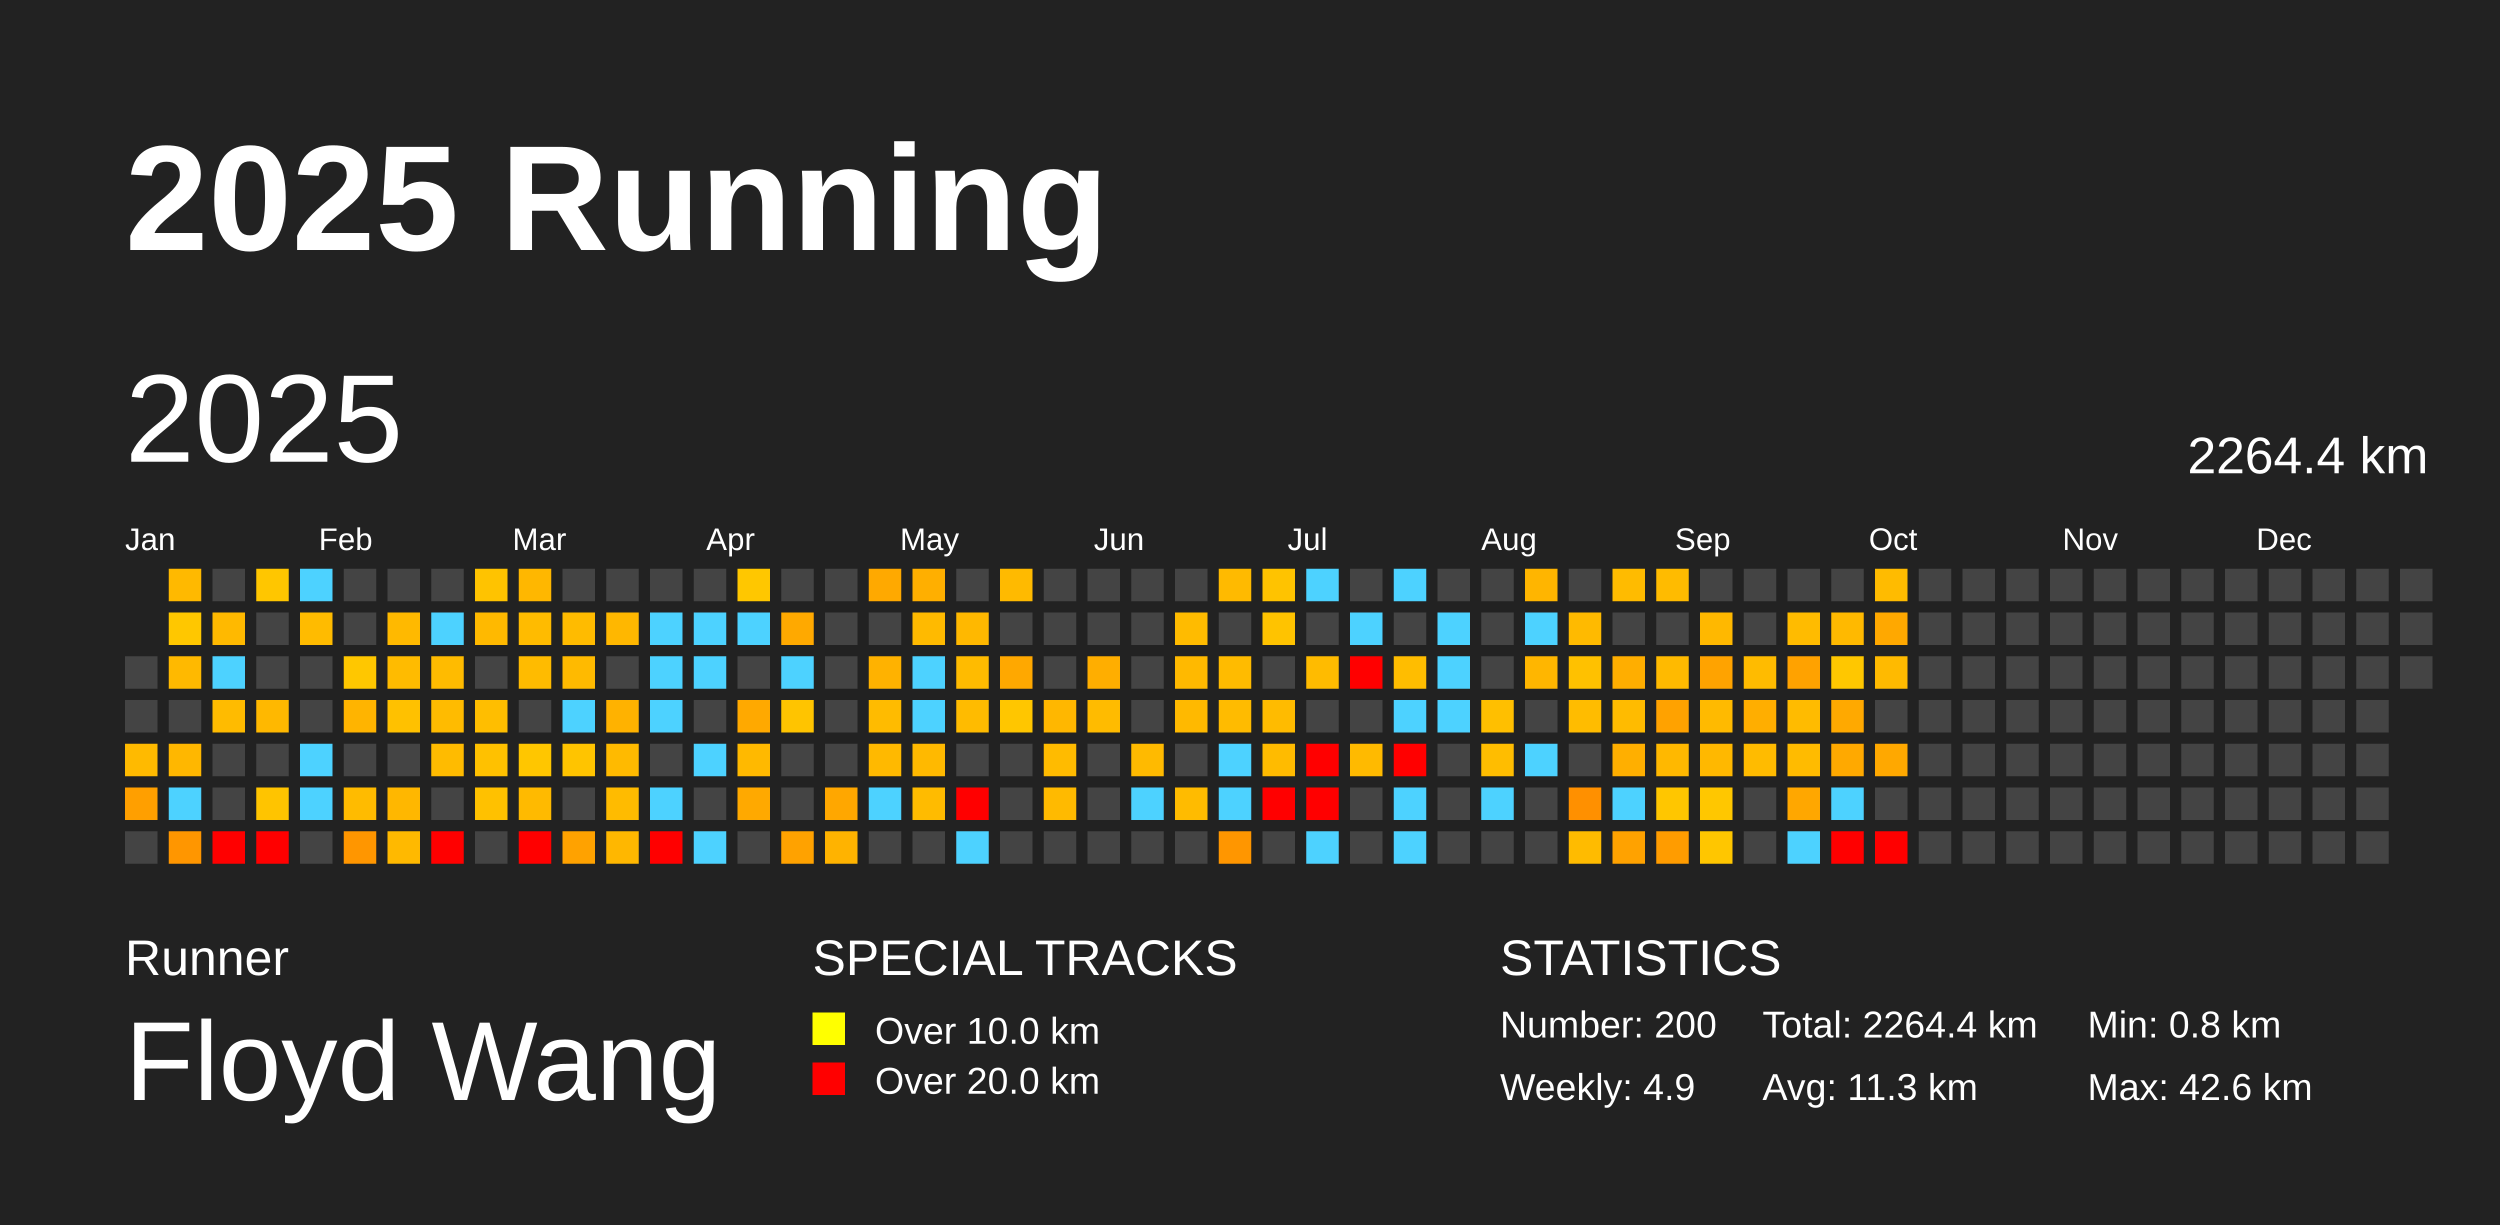
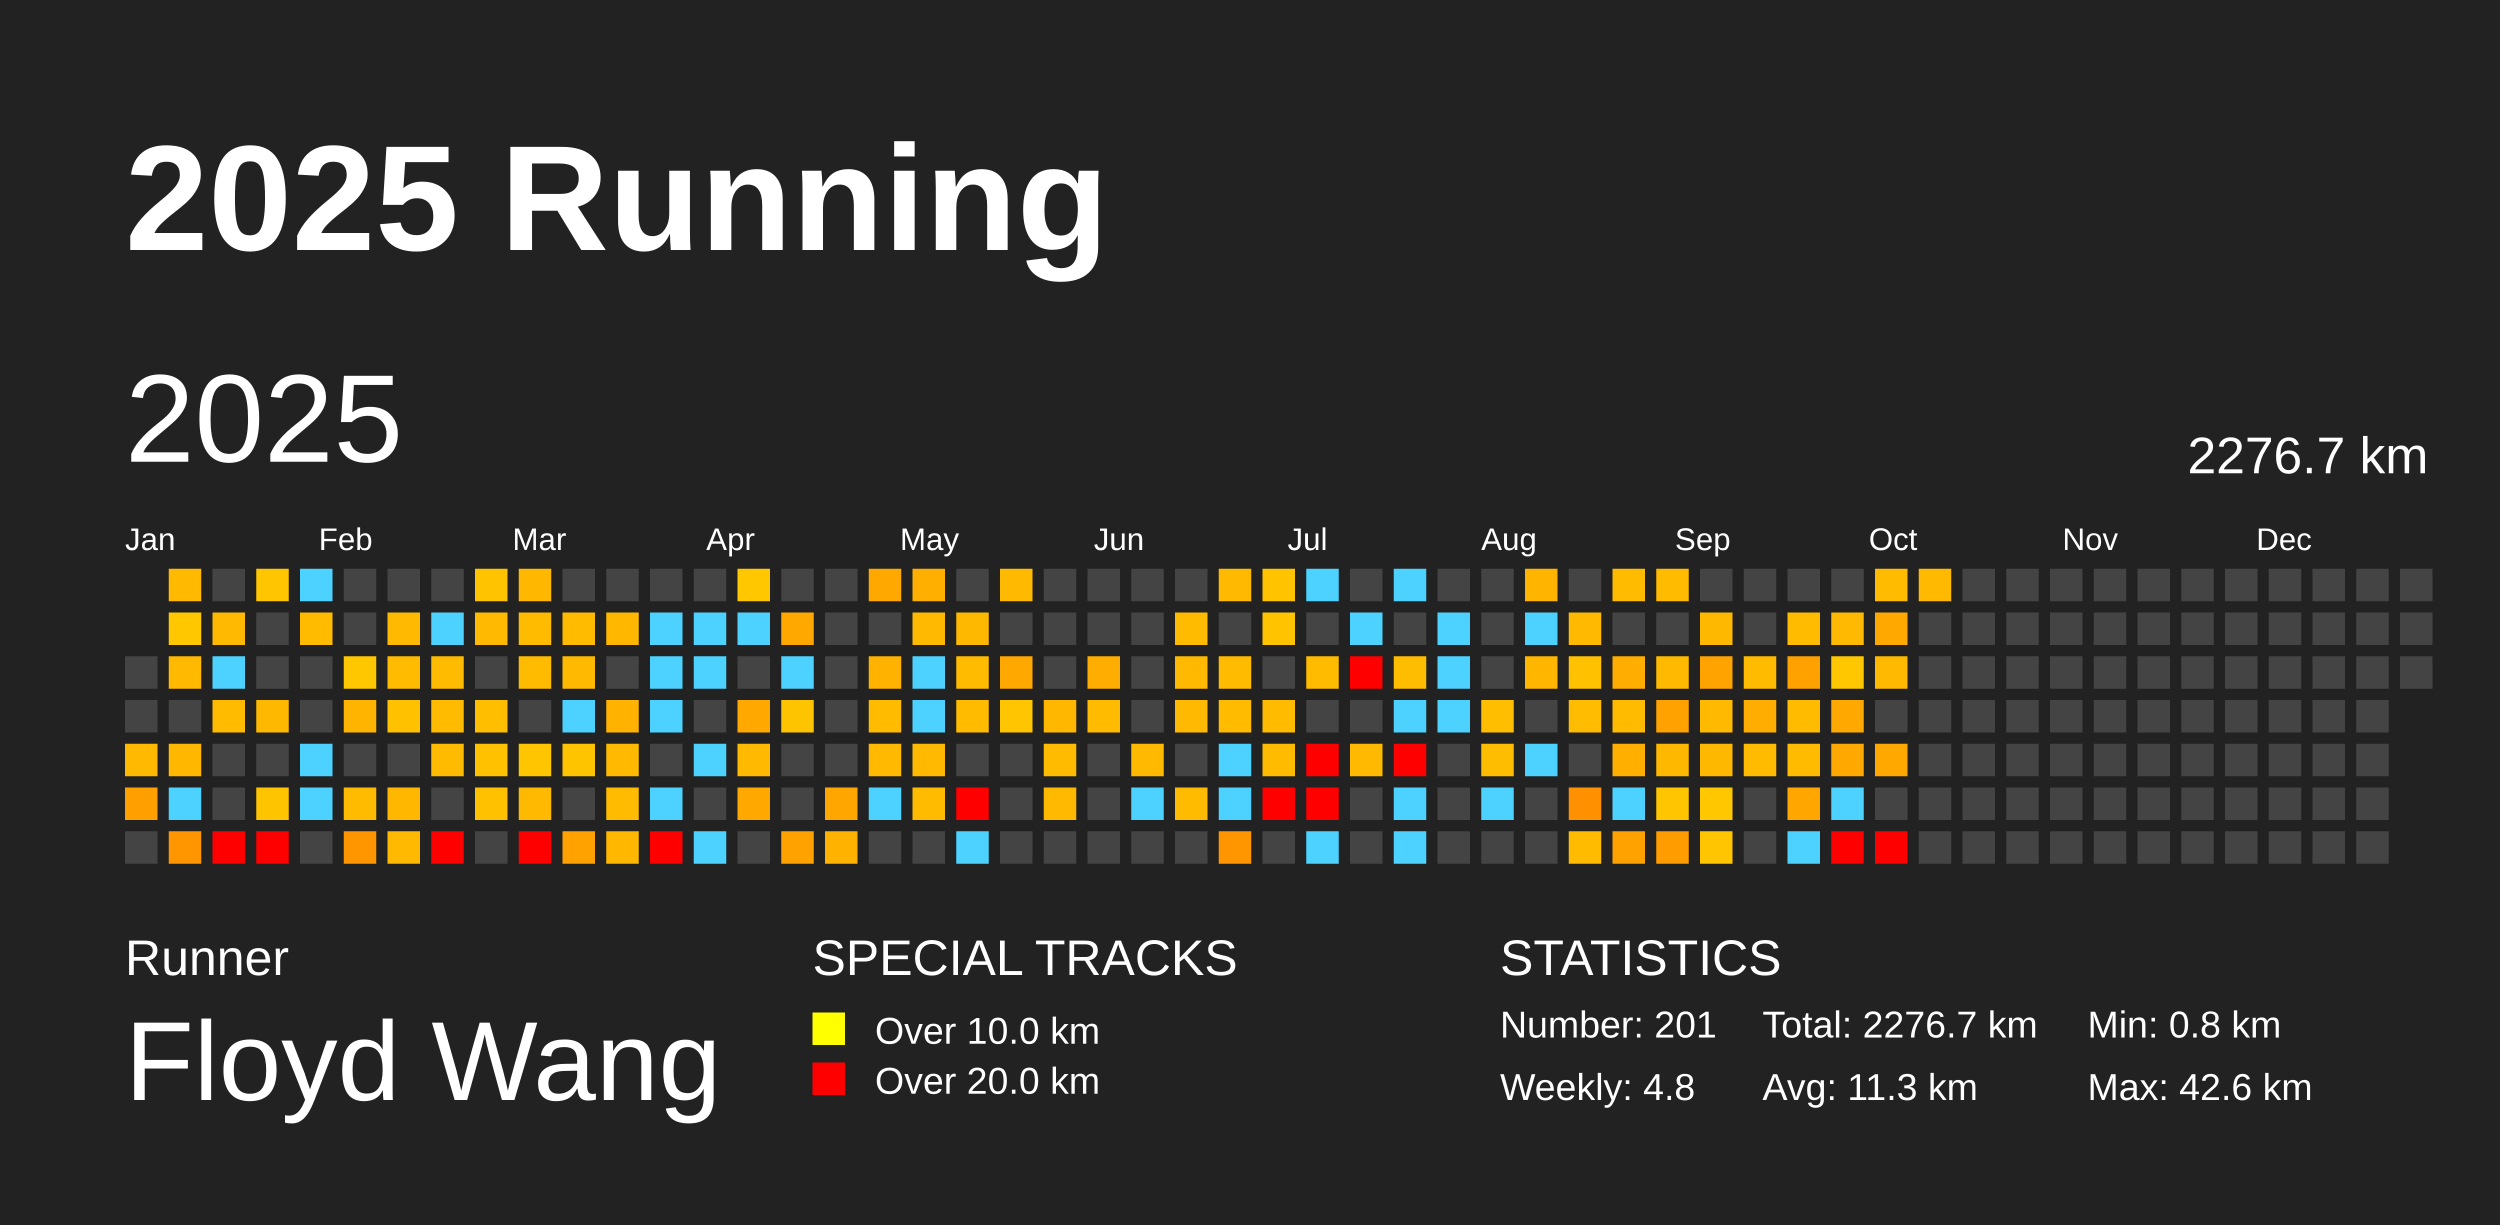
<svg xmlns="http://www.w3.org/2000/svg" baseProfile="full" height="98mm" version="1.1" viewBox="0,0,200,98" width="200mm">
  <defs />
  <rect fill="#222222" height="98" width="200" x="0" y="0" />
  <text fill="#FFFFFF" style="font-size:12px; font-family:Arial; font-weight:bold;" x="10" y="20">2025 Running</text>
  <text fill="#FFFFFF" style="font-size:4px; font-family:Arial" x="10" y="78">Runner</text>
  <text fill="#FFFFFF" style="font-size:9px; font-family:Arial" x="10" y="88">Floyd Wang</text>
  <text fill="#FFFFFF" style="font-size:4px; font-family:Arial" x="65" y="78">SPECIAL TRACKS</text>
  <rect fill="yellow" height="2.6" width="2.6" x="65" y="81" />
  <text fill="#FFFFFF" style="font-size:3px; font-family:Arial" x="70" y="83.5">Over 10.0 km</text>
  <rect fill="red" height="2.6" width="2.6" x="65" y="85" />
  <text fill="#FFFFFF" style="font-size:3px; font-family:Arial" x="70" y="87.5">Over 20.0 km</text>
  <text fill="#FFFFFF" style="font-size:4px; font-family:Arial" x="120" y="78">STATISTICS</text>
-   <text fill="#FFFFFF" style="font-size:3px; font-family:Arial" x="120" y="83">Number: 200</text>
-   <text fill="#FFFFFF" style="font-size:3px; font-family:Arial" x="120" y="88">Weekly: 4.9</text>
-   <text fill="#FFFFFF" style="font-size:3px; font-family:Arial" x="141" y="83">Total: 2264.4 km</text>
+   <text fill="#FFFFFF" style="font-size:3px; font-family:Arial" x="120" y="83">Number: 201</text>
+   <text fill="#FFFFFF" style="font-size:3px; font-family:Arial" x="120" y="88">Weekly: 4.8</text>
+   <text fill="#FFFFFF" style="font-size:3px; font-family:Arial" x="141" y="83">Total: 2276.7 km</text>
  <text fill="#FFFFFF" style="font-size:3px; font-family:Arial" x="141" y="88">Avg: 11.3 km</text>
  <text fill="#FFFFFF" style="font-size:3px; font-family:Arial" x="167" y="83">Min: 0.8 km</text>
  <text fill="#FFFFFF" style="font-size:3px; font-family:Arial" x="167" y="88">Max: 42.6 km</text>
  <text dominant-baseline="hanging" fill="#FFFFFF" style="font-size:10.0px; font-family:Arial;" x="10" y="30">2025</text>
-   <text dominant-baseline="hanging" fill="#FFFFFF" style="font-size:4.125px; font-family:Arial;" x="175" y="35">2264.4 km</text>
+   <text dominant-baseline="hanging" fill="#FFFFFF" style="font-size:4.125px; font-family:Arial;" x="175" y="35">2276.7 km</text>
  <text fill="#FFFFFF" style="font-size:2.5px; font-family:Arial" x="10.0" y="44">Jan</text>
  <text fill="#FFFFFF" style="font-size:2.5px; font-family:Arial" x="25.5" y="44">Feb</text>
  <text fill="#FFFFFF" style="font-size:2.5px; font-family:Arial" x="41.0" y="44">Mar</text>
  <text fill="#FFFFFF" style="font-size:2.5px; font-family:Arial" x="56.5" y="44">Apr</text>
  <text fill="#FFFFFF" style="font-size:2.5px; font-family:Arial" x="72.0" y="44">May</text>
  <text fill="#FFFFFF" style="font-size:2.5px; font-family:Arial" x="87.5" y="44">Jun</text>
  <text fill="#FFFFFF" style="font-size:2.5px; font-family:Arial" x="103.0" y="44">Jul</text>
  <text fill="#FFFFFF" style="font-size:2.5px; font-family:Arial" x="118.5" y="44">Aug</text>
  <text fill="#FFFFFF" style="font-size:2.5px; font-family:Arial" x="134.0" y="44">Sep</text>
  <text fill="#FFFFFF" style="font-size:2.5px; font-family:Arial" x="149.5" y="44">Oct</text>
  <text fill="#FFFFFF" style="font-size:2.5px; font-family:Arial" x="165.0" y="44">Nov</text>
  <text fill="#FFFFFF" style="font-size:2.5px; font-family:Arial" x="180.5" y="44">Dec</text>
  <rect fill="#444444" height="2.6" width="2.6" x="10.0" y="52.5" />
  <rect fill="#444444" height="2.6" width="2.6" x="10.0" y="56.0" />
  <rect fill="#ffba00" height="2.6" width="2.6" x="10.0" y="59.5" />
  <rect fill="#ff9f00" height="2.6" width="2.6" x="10.0" y="63.0" />
  <rect fill="#444444" height="2.6" width="2.6" x="10.0" y="66.5" />
  <rect fill="#ffb900" height="2.6" width="2.6" x="13.5" y="45.5" />
  <rect fill="#ffc700" height="2.6" width="2.6" x="13.5" y="49.0" />
  <rect fill="#ffb900" height="2.6" width="2.6" x="13.5" y="52.5" />
  <rect fill="#444444" height="2.6" width="2.6" x="13.5" y="56.0" />
  <rect fill="#ffb700" height="2.6" width="2.6" x="13.5" y="59.5" />
  <rect fill="#4dd2ff" height="2.6" width="2.6" x="13.5" y="63.0" />
  <rect fill="#ff9600" height="2.6" width="2.6" x="13.5" y="66.5" />
  <rect fill="#444444" height="2.6" width="2.6" x="17.0" y="45.5" />
  <rect fill="#ffb900" height="2.6" width="2.6" x="17.0" y="49.0" />
  <rect fill="#4dd2ff" height="2.6" width="2.6" x="17.0" y="52.5" />
  <rect fill="#ffbb00" height="2.6" width="2.6" x="17.0" y="56.0" />
  <rect fill="#444444" height="2.6" width="2.6" x="17.0" y="59.5" />
  <rect fill="#444444" height="2.6" width="2.6" x="17.0" y="63.0" />
  <rect fill="red" height="2.6" width="2.6" x="17.0" y="66.5" />
  <rect fill="#ffc600" height="2.6" width="2.6" x="20.5" y="45.5" />
  <rect fill="#444444" height="2.6" width="2.6" x="20.5" y="49.0" />
  <rect fill="#444444" height="2.6" width="2.6" x="20.5" y="52.5" />
  <rect fill="#ffb800" height="2.6" width="2.6" x="20.5" y="56.0" />
  <rect fill="#444444" height="2.6" width="2.6" x="20.5" y="59.5" />
  <rect fill="#ffc400" height="2.6" width="2.6" x="20.5" y="63.0" />
  <rect fill="red" height="2.6" width="2.6" x="20.5" y="66.5" />
  <rect fill="#4dd2ff" height="2.6" width="2.6" x="24.0" y="45.5" />
  <rect fill="#ffbb00" height="2.6" width="2.6" x="24.0" y="49.0" />
  <rect fill="#444444" height="2.6" width="2.6" x="24.0" y="52.5" />
  <rect fill="#444444" height="2.6" width="2.6" x="24.0" y="56.0" />
  <rect fill="#4dd2ff" height="2.6" width="2.6" x="24.0" y="59.5" />
  <rect fill="#4dd2ff" height="2.6" width="2.6" x="24.0" y="63.0" />
  <rect fill="#444444" height="2.6" width="2.6" x="24.0" y="66.5" />
  <rect fill="#444444" height="2.6" width="2.6" x="27.5" y="45.5" />
  <rect fill="#444444" height="2.6" width="2.6" x="27.5" y="49.0" />
  <rect fill="#ffc700" height="2.6" width="2.6" x="27.5" y="52.5" />
  <rect fill="#ffb400" height="2.6" width="2.6" x="27.5" y="56.0" />
  <rect fill="#444444" height="2.6" width="2.6" x="27.5" y="59.5" />
  <rect fill="#ffbb00" height="2.6" width="2.6" x="27.5" y="63.0" />
  <rect fill="#ff9600" height="2.6" width="2.6" x="27.5" y="66.5" />
  <rect fill="#444444" height="2.6" width="2.6" x="31.0" y="45.5" />
  <rect fill="#ffb900" height="2.6" width="2.6" x="31.0" y="49.0" />
  <rect fill="#ffbb00" height="2.6" width="2.6" x="31.0" y="52.5" />
  <rect fill="#ffc100" height="2.6" width="2.6" x="31.0" y="56.0" />
  <rect fill="#444444" height="2.6" width="2.6" x="31.0" y="59.5" />
  <rect fill="#ffb700" height="2.6" width="2.6" x="31.0" y="63.0" />
  <rect fill="#ffb900" height="2.6" width="2.6" x="31.0" y="66.5" />
  <rect fill="#444444" height="2.6" width="2.6" x="34.5" y="45.5" />
  <rect fill="#4dd2ff" height="2.6" width="2.6" x="34.5" y="49.0" />
  <rect fill="#ffbb00" height="2.6" width="2.6" x="34.5" y="52.5" />
  <rect fill="#ffbb00" height="2.6" width="2.6" x="34.5" y="56.0" />
  <rect fill="#ffbb00" height="2.6" width="2.6" x="34.5" y="59.5" />
  <rect fill="#444444" height="2.6" width="2.6" x="34.5" y="63.0" />
  <rect fill="red" height="2.6" width="2.6" x="34.5" y="66.5" />
  <rect fill="#ffc300" height="2.6" width="2.6" x="38.0" y="45.5" />
  <rect fill="#ffb900" height="2.6" width="2.6" x="38.0" y="49.0" />
  <rect fill="#444444" height="2.6" width="2.6" x="38.0" y="52.5" />
  <rect fill="#ffbe00" height="2.6" width="2.6" x="38.0" y="56.0" />
  <rect fill="#ffc100" height="2.6" width="2.6" x="38.0" y="59.5" />
  <rect fill="#ffc100" height="2.6" width="2.6" x="38.0" y="63.0" />
  <rect fill="#444444" height="2.6" width="2.6" x="38.0" y="66.5" />
  <rect fill="#ffb700" height="2.6" width="2.6" x="41.5" y="45.5" />
  <rect fill="#ffbb00" height="2.6" width="2.6" x="41.5" y="49.0" />
  <rect fill="#ffbb00" height="2.6" width="2.6" x="41.5" y="52.5" />
  <rect fill="#444444" height="2.6" width="2.6" x="41.5" y="56.0" />
  <rect fill="#ffc600" height="2.6" width="2.6" x="41.5" y="59.5" />
  <rect fill="#ffba00" height="2.6" width="2.6" x="41.5" y="63.0" />
  <rect fill="red" height="2.6" width="2.6" x="41.5" y="66.5" />
  <rect fill="#444444" height="2.6" width="2.6" x="45.0" y="45.5" />
  <rect fill="#ffbb00" height="2.6" width="2.6" x="45.0" y="49.0" />
  <rect fill="#ffba00" height="2.6" width="2.6" x="45.0" y="52.5" />
  <rect fill="#4dd2ff" height="2.6" width="2.6" x="45.0" y="56.0" />
  <rect fill="#ffc400" height="2.6" width="2.6" x="45.0" y="59.5" />
  <rect fill="#444444" height="2.6" width="2.6" x="45.0" y="63.0" />
  <rect fill="#ffa200" height="2.6" width="2.6" x="45.0" y="66.5" />
  <rect fill="#444444" height="2.6" width="2.6" x="48.5" y="45.5" />
  <rect fill="#ffb700" height="2.6" width="2.6" x="48.5" y="49.0" />
  <rect fill="#444444" height="2.6" width="2.6" x="48.5" y="52.5" />
  <rect fill="#ffb200" height="2.6" width="2.6" x="48.5" y="56.0" />
  <rect fill="#ffba00" height="2.6" width="2.6" x="48.5" y="59.5" />
  <rect fill="#ffbb00" height="2.6" width="2.6" x="48.5" y="63.0" />
  <rect fill="#ffb700" height="2.6" width="2.6" x="48.5" y="66.5" />
  <rect fill="#444444" height="2.6" width="2.6" x="52.0" y="45.5" />
  <rect fill="#4dd2ff" height="2.6" width="2.6" x="52.0" y="49.0" />
  <rect fill="#4dd2ff" height="2.6" width="2.6" x="52.0" y="52.5" />
  <rect fill="#4dd2ff" height="2.6" width="2.6" x="52.0" y="56.0" />
  <rect fill="#444444" height="2.6" width="2.6" x="52.0" y="59.5" />
  <rect fill="#4dd2ff" height="2.6" width="2.6" x="52.0" y="63.0" />
  <rect fill="red" height="2.6" width="2.6" x="52.0" y="66.5" />
  <rect fill="#444444" height="2.6" width="2.6" x="55.5" y="45.5" />
  <rect fill="#4dd2ff" height="2.6" width="2.6" x="55.5" y="49.0" />
  <rect fill="#4dd2ff" height="2.6" width="2.6" x="55.5" y="52.5" />
  <rect fill="#444444" height="2.6" width="2.6" x="55.5" y="56.0" />
  <rect fill="#4dd2ff" height="2.6" width="2.6" x="55.5" y="59.5" />
  <rect fill="#444444" height="2.6" width="2.6" x="55.5" y="63.0" />
  <rect fill="#4dd2ff" height="2.6" width="2.6" x="55.5" y="66.5" />
  <rect fill="#ffc700" height="2.6" width="2.6" x="59.0" y="45.5" />
  <rect fill="#4dd2ff" height="2.6" width="2.6" x="59.0" y="49.0" />
  <rect fill="#444444" height="2.6" width="2.6" x="59.0" y="52.5" />
  <rect fill="#ffa900" height="2.6" width="2.6" x="59.0" y="56.0" />
  <rect fill="#ffb900" height="2.6" width="2.6" x="59.0" y="59.5" />
  <rect fill="#ffa900" height="2.6" width="2.6" x="59.0" y="63.0" />
  <rect fill="#444444" height="2.6" width="2.6" x="59.0" y="66.5" />
  <rect fill="#444444" height="2.6" width="2.6" x="62.5" y="45.5" />
  <rect fill="#ffa900" height="2.6" width="2.6" x="62.5" y="49.0" />
  <rect fill="#4dd2ff" height="2.6" width="2.6" x="62.5" y="52.5" />
  <rect fill="#ffc400" height="2.6" width="2.6" x="62.5" y="56.0" />
  <rect fill="#444444" height="2.6" width="2.6" x="62.5" y="59.5" />
  <rect fill="#444444" height="2.6" width="2.6" x="62.5" y="63.0" />
  <rect fill="#ffa200" height="2.6" width="2.6" x="62.5" y="66.5" />
  <rect fill="#444444" height="2.6" width="2.6" x="66.0" y="45.5" />
  <rect fill="#444444" height="2.6" width="2.6" x="66.0" y="49.0" />
  <rect fill="#444444" height="2.6" width="2.6" x="66.0" y="52.5" />
  <rect fill="#444444" height="2.6" width="2.6" x="66.0" y="56.0" />
  <rect fill="#444444" height="2.6" width="2.6" x="66.0" y="59.5" />
  <rect fill="#ffa700" height="2.6" width="2.6" x="66.0" y="63.0" />
  <rect fill="#ffb300" height="2.6" width="2.6" x="66.0" y="66.5" />
  <rect fill="#ffa900" height="2.6" width="2.6" x="69.5" y="45.5" />
  <rect fill="#444444" height="2.6" width="2.6" x="69.5" y="49.0" />
  <rect fill="#ffb200" height="2.6" width="2.6" x="69.5" y="52.5" />
  <rect fill="#ffbb00" height="2.6" width="2.6" x="69.5" y="56.0" />
  <rect fill="#ffb900" height="2.6" width="2.6" x="69.5" y="59.5" />
  <rect fill="#4dd2ff" height="2.6" width="2.6" x="69.5" y="63.0" />
  <rect fill="#444444" height="2.6" width="2.6" x="69.5" y="66.5" />
  <rect fill="#ffaf00" height="2.6" width="2.6" x="73.0" y="45.5" />
  <rect fill="#ffba00" height="2.6" width="2.6" x="73.0" y="49.0" />
  <rect fill="#4dd2ff" height="2.6" width="2.6" x="73.0" y="52.5" />
  <rect fill="#4dd2ff" height="2.6" width="2.6" x="73.0" y="56.0" />
  <rect fill="#ffb900" height="2.6" width="2.6" x="73.0" y="59.5" />
  <rect fill="#ffbb00" height="2.6" width="2.6" x="73.0" y="63.0" />
  <rect fill="#444444" height="2.6" width="2.6" x="73.0" y="66.5" />
  <rect fill="#444444" height="2.6" width="2.6" x="76.5" y="45.5" />
  <rect fill="#ffb800" height="2.6" width="2.6" x="76.5" y="49.0" />
  <rect fill="#ffbb00" height="2.6" width="2.6" x="76.5" y="52.5" />
  <rect fill="#ffbb00" height="2.6" width="2.6" x="76.5" y="56.0" />
  <rect fill="#444444" height="2.6" width="2.6" x="76.5" y="59.5" />
  <rect fill="red" height="2.6" width="2.6" x="76.5" y="63.0" />
  <rect fill="#4dd2ff" height="2.6" width="2.6" x="76.5" y="66.5" />
  <rect fill="#ffba00" height="2.6" width="2.6" x="80.0" y="45.5" />
  <rect fill="#444444" height="2.6" width="2.6" x="80.0" y="49.0" />
  <rect fill="#ffa800" height="2.6" width="2.6" x="80.0" y="52.5" />
  <rect fill="#ffc600" height="2.6" width="2.6" x="80.0" y="56.0" />
  <rect fill="#444444" height="2.6" width="2.6" x="80.0" y="59.5" />
  <rect fill="#444444" height="2.6" width="2.6" x="80.0" y="63.0" />
  <rect fill="#444444" height="2.6" width="2.6" x="80.0" y="66.5" />
  <rect fill="#444444" height="2.6" width="2.6" x="83.5" y="45.5" />
  <rect fill="#444444" height="2.6" width="2.6" x="83.5" y="49.0" />
  <rect fill="#444444" height="2.6" width="2.6" x="83.5" y="52.5" />
  <rect fill="#ffb700" height="2.6" width="2.6" x="83.5" y="56.0" />
  <rect fill="#ffbb00" height="2.6" width="2.6" x="83.5" y="59.5" />
  <rect fill="#ffba00" height="2.6" width="2.6" x="83.5" y="63.0" />
  <rect fill="#444444" height="2.6" width="2.6" x="83.5" y="66.5" />
  <rect fill="#444444" height="2.6" width="2.6" x="87.0" y="45.5" />
  <rect fill="#444444" height="2.6" width="2.6" x="87.0" y="49.0" />
  <rect fill="#ffae00" height="2.6" width="2.6" x="87.0" y="52.5" />
  <rect fill="#ffbb00" height="2.6" width="2.6" x="87.0" y="56.0" />
  <rect fill="#444444" height="2.6" width="2.6" x="87.0" y="59.5" />
  <rect fill="#444444" height="2.6" width="2.6" x="87.0" y="63.0" />
  <rect fill="#444444" height="2.6" width="2.6" x="87.0" y="66.5" />
  <rect fill="#444444" height="2.6" width="2.6" x="90.5" y="45.5" />
  <rect fill="#444444" height="2.6" width="2.6" x="90.5" y="49.0" />
  <rect fill="#444444" height="2.6" width="2.6" x="90.5" y="52.5" />
  <rect fill="#444444" height="2.6" width="2.6" x="90.5" y="56.0" />
  <rect fill="#ffba00" height="2.6" width="2.6" x="90.5" y="59.5" />
  <rect fill="#4dd2ff" height="2.6" width="2.6" x="90.5" y="63.0" />
  <rect fill="#444444" height="2.6" width="2.6" x="90.5" y="66.5" />
  <rect fill="#444444" height="2.6" width="2.6" x="94.0" y="45.5" />
  <rect fill="#ffbb00" height="2.6" width="2.6" x="94.0" y="49.0" />
  <rect fill="#ffb900" height="2.6" width="2.6" x="94.0" y="52.5" />
  <rect fill="#ffb900" height="2.6" width="2.6" x="94.0" y="56.0" />
  <rect fill="#444444" height="2.6" width="2.6" x="94.0" y="59.5" />
  <rect fill="#ffbb00" height="2.6" width="2.6" x="94.0" y="63.0" />
  <rect fill="#444444" height="2.6" width="2.6" x="94.0" y="66.5" />
  <rect fill="#ffba00" height="2.6" width="2.6" x="97.5" y="45.5" />
  <rect fill="#444444" height="2.6" width="2.6" x="97.5" y="49.0" />
  <rect fill="#ffbb00" height="2.6" width="2.6" x="97.5" y="52.5" />
  <rect fill="#ffbb00" height="2.6" width="2.6" x="97.5" y="56.0" />
  <rect fill="#4dd2ff" height="2.6" width="2.6" x="97.5" y="59.5" />
  <rect fill="#4dd2ff" height="2.6" width="2.6" x="97.5" y="63.0" />
  <rect fill="#ff9600" height="2.6" width="2.6" x="97.5" y="66.5" />
  <rect fill="#ffc300" height="2.6" width="2.6" x="101.0" y="45.5" />
  <rect fill="#ffc300" height="2.6" width="2.6" x="101.0" y="49.0" />
  <rect fill="#444444" height="2.6" width="2.6" x="101.0" y="52.5" />
  <rect fill="#ffbb00" height="2.6" width="2.6" x="101.0" y="56.0" />
  <rect fill="#ffbb00" height="2.6" width="2.6" x="101.0" y="59.5" />
  <rect fill="red" height="2.6" width="2.6" x="101.0" y="63.0" />
  <rect fill="#444444" height="2.6" width="2.6" x="101.0" y="66.5" />
  <rect fill="#4dd2ff" height="2.6" width="2.6" x="104.5" y="45.5" />
  <rect fill="#444444" height="2.6" width="2.6" x="104.5" y="49.0" />
  <rect fill="#ffbb00" height="2.6" width="2.6" x="104.5" y="52.5" />
  <rect fill="#444444" height="2.6" width="2.6" x="104.5" y="56.0" />
  <rect fill="red" height="2.6" width="2.6" x="104.5" y="59.5" />
  <rect fill="red" height="2.6" width="2.6" x="104.5" y="63.0" />
  <rect fill="#4dd2ff" height="2.6" width="2.6" x="104.5" y="66.5" />
  <rect fill="#444444" height="2.6" width="2.6" x="108.0" y="45.5" />
  <rect fill="#4dd2ff" height="2.6" width="2.6" x="108.0" y="49.0" />
  <rect fill="red" height="2.6" width="2.6" x="108.0" y="52.5" />
  <rect fill="#444444" height="2.6" width="2.6" x="108.0" y="56.0" />
  <rect fill="#ffba00" height="2.6" width="2.6" x="108.0" y="59.5" />
  <rect fill="#444444" height="2.6" width="2.6" x="108.0" y="63.0" />
  <rect fill="#444444" height="2.6" width="2.6" x="108.0" y="66.5" />
  <rect fill="#4dd2ff" height="2.6" width="2.6" x="111.5" y="45.5" />
  <rect fill="#444444" height="2.6" width="2.6" x="111.5" y="49.0" />
  <rect fill="#ffbd00" height="2.6" width="2.6" x="111.5" y="52.5" />
  <rect fill="#4dd2ff" height="2.6" width="2.6" x="111.5" y="56.0" />
  <rect fill="red" height="2.6" width="2.6" x="111.5" y="59.5" />
  <rect fill="#4dd2ff" height="2.6" width="2.6" x="111.5" y="63.0" />
  <rect fill="#4dd2ff" height="2.6" width="2.6" x="111.5" y="66.5" />
  <rect fill="#444444" height="2.6" width="2.6" x="115.0" y="45.5" />
  <rect fill="#4dd2ff" height="2.6" width="2.6" x="115.0" y="49.0" />
  <rect fill="#4dd2ff" height="2.6" width="2.6" x="115.0" y="52.5" />
  <rect fill="#4dd2ff" height="2.6" width="2.6" x="115.0" y="56.0" />
  <rect fill="#444444" height="2.6" width="2.6" x="115.0" y="59.5" />
  <rect fill="#444444" height="2.6" width="2.6" x="115.0" y="63.0" />
  <rect fill="#444444" height="2.6" width="2.6" x="115.0" y="66.5" />
  <rect fill="#444444" height="2.6" width="2.6" x="118.5" y="45.5" />
  <rect fill="#444444" height="2.6" width="2.6" x="118.5" y="49.0" />
  <rect fill="#444444" height="2.6" width="2.6" x="118.5" y="52.5" />
  <rect fill="#ffbf00" height="2.6" width="2.6" x="118.5" y="56.0" />
  <rect fill="#ffbd00" height="2.6" width="2.6" x="118.5" y="59.5" />
  <rect fill="#4dd2ff" height="2.6" width="2.6" x="118.5" y="63.0" />
  <rect fill="#444444" height="2.6" width="2.6" x="118.5" y="66.5" />
  <rect fill="#ffb500" height="2.6" width="2.6" x="122.0" y="45.5" />
  <rect fill="#4dd2ff" height="2.6" width="2.6" x="122.0" y="49.0" />
  <rect fill="#ffb600" height="2.6" width="2.6" x="122.0" y="52.5" />
  <rect fill="#444444" height="2.6" width="2.6" x="122.0" y="56.0" />
  <rect fill="#4dd2ff" height="2.6" width="2.6" x="122.0" y="59.5" />
  <rect fill="#444444" height="2.6" width="2.6" x="122.0" y="63.0" />
  <rect fill="#444444" height="2.6" width="2.6" x="122.0" y="66.5" />
  <rect fill="#444444" height="2.6" width="2.6" x="125.5" y="45.5" />
  <rect fill="#ffba00" height="2.6" width="2.6" x="125.5" y="49.0" />
  <rect fill="#ffc100" height="2.6" width="2.6" x="125.5" y="52.5" />
  <rect fill="#ffbc00" height="2.6" width="2.6" x="125.5" y="56.0" />
  <rect fill="#444444" height="2.6" width="2.6" x="125.5" y="59.5" />
  <rect fill="#ff9000" height="2.6" width="2.6" x="125.5" y="63.0" />
  <rect fill="#ffbb00" height="2.6" width="2.6" x="125.5" y="66.5" />
  <rect fill="#ffbb00" height="2.6" width="2.6" x="129.0" y="45.5" />
  <rect fill="#444444" height="2.6" width="2.6" x="129.0" y="49.0" />
  <rect fill="#ffae00" height="2.6" width="2.6" x="129.0" y="52.5" />
  <rect fill="#ffbb00" height="2.6" width="2.6" x="129.0" y="56.0" />
  <rect fill="#ffaf00" height="2.6" width="2.6" x="129.0" y="59.5" />
  <rect fill="#4dd2ff" height="2.6" width="2.6" x="129.0" y="63.0" />
  <rect fill="#ffa200" height="2.6" width="2.6" x="129.0" y="66.5" />
  <rect fill="#ffbb00" height="2.6" width="2.6" x="132.5" y="45.5" />
  <rect fill="#444444" height="2.6" width="2.6" x="132.5" y="49.0" />
  <rect fill="#ffba00" height="2.6" width="2.6" x="132.5" y="52.5" />
  <rect fill="#ffa200" height="2.6" width="2.6" x="132.5" y="56.0" />
  <rect fill="#ffb800" height="2.6" width="2.6" x="132.5" y="59.5" />
  <rect fill="#ffc600" height="2.6" width="2.6" x="132.5" y="63.0" />
  <rect fill="#ff9c00" height="2.6" width="2.6" x="132.5" y="66.5" />
  <rect fill="#444444" height="2.6" width="2.6" x="136.0" y="45.5" />
  <rect fill="#ffb800" height="2.6" width="2.6" x="136.0" y="49.0" />
  <rect fill="#ffa300" height="2.6" width="2.6" x="136.0" y="52.5" />
  <rect fill="#ffba00" height="2.6" width="2.6" x="136.0" y="56.0" />
  <rect fill="#ffb800" height="2.6" width="2.6" x="136.0" y="59.5" />
  <rect fill="#ffc700" height="2.6" width="2.6" x="136.0" y="63.0" />
  <rect fill="#ffc600" height="2.6" width="2.6" x="136.0" y="66.5" />
  <rect fill="#444444" height="2.6" width="2.6" x="139.5" y="45.5" />
  <rect fill="#444444" height="2.6" width="2.6" x="139.5" y="49.0" />
  <rect fill="#ffbb00" height="2.6" width="2.6" x="139.5" y="52.5" />
  <rect fill="#ffae00" height="2.6" width="2.6" x="139.5" y="56.0" />
  <rect fill="#ffbb00" height="2.6" width="2.6" x="139.5" y="59.5" />
  <rect fill="#444444" height="2.6" width="2.6" x="139.5" y="63.0" />
  <rect fill="#444444" height="2.6" width="2.6" x="139.5" y="66.5" />
  <rect fill="#444444" height="2.6" width="2.6" x="143.0" y="45.5" />
  <rect fill="#ffbb00" height="2.6" width="2.6" x="143.0" y="49.0" />
  <rect fill="#ffa200" height="2.6" width="2.6" x="143.0" y="52.5" />
  <rect fill="#ffbb00" height="2.6" width="2.6" x="143.0" y="56.0" />
  <rect fill="#ffbb00" height="2.6" width="2.6" x="143.0" y="59.5" />
  <rect fill="#ffa700" height="2.6" width="2.6" x="143.0" y="63.0" />
  <rect fill="#4dd2ff" height="2.6" width="2.6" x="143.0" y="66.5" />
  <rect fill="#444444" height="2.6" width="2.6" x="146.5" y="45.5" />
  <rect fill="#ffb900" height="2.6" width="2.6" x="146.5" y="49.0" />
  <rect fill="#ffc700" height="2.6" width="2.6" x="146.5" y="52.5" />
  <rect fill="#ffa900" height="2.6" width="2.6" x="146.5" y="56.0" />
  <rect fill="#ffa900" height="2.6" width="2.6" x="146.5" y="59.5" />
  <rect fill="#4dd2ff" height="2.6" width="2.6" x="146.5" y="63.0" />
  <rect fill="red" height="2.6" width="2.6" x="146.5" y="66.5" />
  <rect fill="#ffbb00" height="2.6" width="2.6" x="150.0" y="45.5" />
  <rect fill="#ffa800" height="2.6" width="2.6" x="150.0" y="49.0" />
  <rect fill="#ffba00" height="2.6" width="2.6" x="150.0" y="52.5" />
  <rect fill="#444444" height="2.6" width="2.6" x="150.0" y="56.0" />
  <rect fill="#ffa800" height="2.6" width="2.6" x="150.0" y="59.5" />
  <rect fill="#444444" height="2.6" width="2.6" x="150.0" y="63.0" />
  <rect fill="red" height="2.6" width="2.6" x="150.0" y="66.5" />
-   <rect fill="#444444" height="2.6" width="2.6" x="153.5" y="45.5" />
+   <rect fill="#ffb900" height="2.6" width="2.6" x="153.5" y="45.5" />
  <rect fill="#444444" height="2.6" width="2.6" x="153.5" y="49.0" />
  <rect fill="#444444" height="2.6" width="2.6" x="153.5" y="52.5" />
  <rect fill="#444444" height="2.6" width="2.6" x="153.5" y="56.0" />
  <rect fill="#444444" height="2.6" width="2.6" x="153.5" y="59.5" />
  <rect fill="#444444" height="2.6" width="2.6" x="153.5" y="63.0" />
  <rect fill="#444444" height="2.6" width="2.6" x="153.5" y="66.5" />
  <rect fill="#444444" height="2.6" width="2.6" x="157.0" y="45.5" />
  <rect fill="#444444" height="2.6" width="2.6" x="157.0" y="49.0" />
  <rect fill="#444444" height="2.6" width="2.6" x="157.0" y="52.5" />
  <rect fill="#444444" height="2.6" width="2.6" x="157.0" y="56.0" />
  <rect fill="#444444" height="2.6" width="2.6" x="157.0" y="59.5" />
  <rect fill="#444444" height="2.6" width="2.6" x="157.0" y="63.0" />
  <rect fill="#444444" height="2.6" width="2.6" x="157.0" y="66.5" />
  <rect fill="#444444" height="2.6" width="2.6" x="160.5" y="45.5" />
  <rect fill="#444444" height="2.6" width="2.6" x="160.5" y="49.0" />
  <rect fill="#444444" height="2.6" width="2.6" x="160.5" y="52.5" />
  <rect fill="#444444" height="2.6" width="2.6" x="160.5" y="56.0" />
  <rect fill="#444444" height="2.6" width="2.6" x="160.5" y="59.5" />
  <rect fill="#444444" height="2.6" width="2.6" x="160.5" y="63.0" />
  <rect fill="#444444" height="2.6" width="2.6" x="160.5" y="66.5" />
  <rect fill="#444444" height="2.6" width="2.6" x="164.0" y="45.5" />
  <rect fill="#444444" height="2.6" width="2.6" x="164.0" y="49.0" />
  <rect fill="#444444" height="2.6" width="2.6" x="164.0" y="52.5" />
  <rect fill="#444444" height="2.6" width="2.6" x="164.0" y="56.0" />
  <rect fill="#444444" height="2.6" width="2.6" x="164.0" y="59.5" />
  <rect fill="#444444" height="2.6" width="2.6" x="164.0" y="63.0" />
  <rect fill="#444444" height="2.6" width="2.6" x="164.0" y="66.5" />
  <rect fill="#444444" height="2.6" width="2.6" x="167.5" y="45.5" />
  <rect fill="#444444" height="2.6" width="2.6" x="167.5" y="49.0" />
  <rect fill="#444444" height="2.6" width="2.6" x="167.5" y="52.5" />
  <rect fill="#444444" height="2.6" width="2.6" x="167.5" y="56.0" />
  <rect fill="#444444" height="2.6" width="2.6" x="167.5" y="59.5" />
  <rect fill="#444444" height="2.6" width="2.6" x="167.5" y="63.0" />
  <rect fill="#444444" height="2.6" width="2.6" x="167.5" y="66.5" />
  <rect fill="#444444" height="2.6" width="2.6" x="171.0" y="45.5" />
  <rect fill="#444444" height="2.6" width="2.6" x="171.0" y="49.0" />
  <rect fill="#444444" height="2.6" width="2.6" x="171.0" y="52.5" />
  <rect fill="#444444" height="2.6" width="2.6" x="171.0" y="56.0" />
  <rect fill="#444444" height="2.6" width="2.6" x="171.0" y="59.5" />
  <rect fill="#444444" height="2.6" width="2.6" x="171.0" y="63.0" />
  <rect fill="#444444" height="2.6" width="2.6" x="171.0" y="66.5" />
  <rect fill="#444444" height="2.6" width="2.6" x="174.5" y="45.5" />
  <rect fill="#444444" height="2.6" width="2.6" x="174.5" y="49.0" />
  <rect fill="#444444" height="2.6" width="2.6" x="174.5" y="52.5" />
  <rect fill="#444444" height="2.6" width="2.6" x="174.5" y="56.0" />
  <rect fill="#444444" height="2.6" width="2.6" x="174.5" y="59.5" />
  <rect fill="#444444" height="2.6" width="2.6" x="174.5" y="63.0" />
  <rect fill="#444444" height="2.6" width="2.6" x="174.5" y="66.5" />
  <rect fill="#444444" height="2.6" width="2.6" x="178.0" y="45.5" />
  <rect fill="#444444" height="2.6" width="2.6" x="178.0" y="49.0" />
  <rect fill="#444444" height="2.6" width="2.6" x="178.0" y="52.5" />
  <rect fill="#444444" height="2.6" width="2.6" x="178.0" y="56.0" />
  <rect fill="#444444" height="2.6" width="2.6" x="178.0" y="59.5" />
  <rect fill="#444444" height="2.6" width="2.6" x="178.0" y="63.0" />
  <rect fill="#444444" height="2.6" width="2.6" x="178.0" y="66.5" />
  <rect fill="#444444" height="2.6" width="2.6" x="181.5" y="45.5" />
  <rect fill="#444444" height="2.6" width="2.6" x="181.5" y="49.0" />
  <rect fill="#444444" height="2.6" width="2.6" x="181.5" y="52.5" />
  <rect fill="#444444" height="2.6" width="2.6" x="181.5" y="56.0" />
  <rect fill="#444444" height="2.6" width="2.6" x="181.5" y="59.5" />
  <rect fill="#444444" height="2.6" width="2.6" x="181.5" y="63.0" />
  <rect fill="#444444" height="2.6" width="2.6" x="181.5" y="66.5" />
  <rect fill="#444444" height="2.6" width="2.6" x="185.0" y="45.5" />
  <rect fill="#444444" height="2.6" width="2.6" x="185.0" y="49.0" />
  <rect fill="#444444" height="2.6" width="2.6" x="185.0" y="52.5" />
  <rect fill="#444444" height="2.6" width="2.6" x="185.0" y="56.0" />
  <rect fill="#444444" height="2.6" width="2.6" x="185.0" y="59.5" />
  <rect fill="#444444" height="2.6" width="2.6" x="185.0" y="63.0" />
  <rect fill="#444444" height="2.6" width="2.6" x="185.0" y="66.5" />
  <rect fill="#444444" height="2.6" width="2.6" x="188.5" y="45.5" />
  <rect fill="#444444" height="2.6" width="2.6" x="188.5" y="49.0" />
  <rect fill="#444444" height="2.6" width="2.6" x="188.5" y="52.5" />
  <rect fill="#444444" height="2.6" width="2.6" x="188.5" y="56.0" />
  <rect fill="#444444" height="2.6" width="2.6" x="188.5" y="59.5" />
  <rect fill="#444444" height="2.6" width="2.6" x="188.5" y="63.0" />
  <rect fill="#444444" height="2.6" width="2.6" x="188.5" y="66.5" />
  <rect fill="#444444" height="2.6" width="2.6" x="192.0" y="45.5" />
  <rect fill="#444444" height="2.6" width="2.6" x="192.0" y="49.0" />
  <rect fill="#444444" height="2.6" width="2.6" x="192.0" y="52.5" />
</svg>
